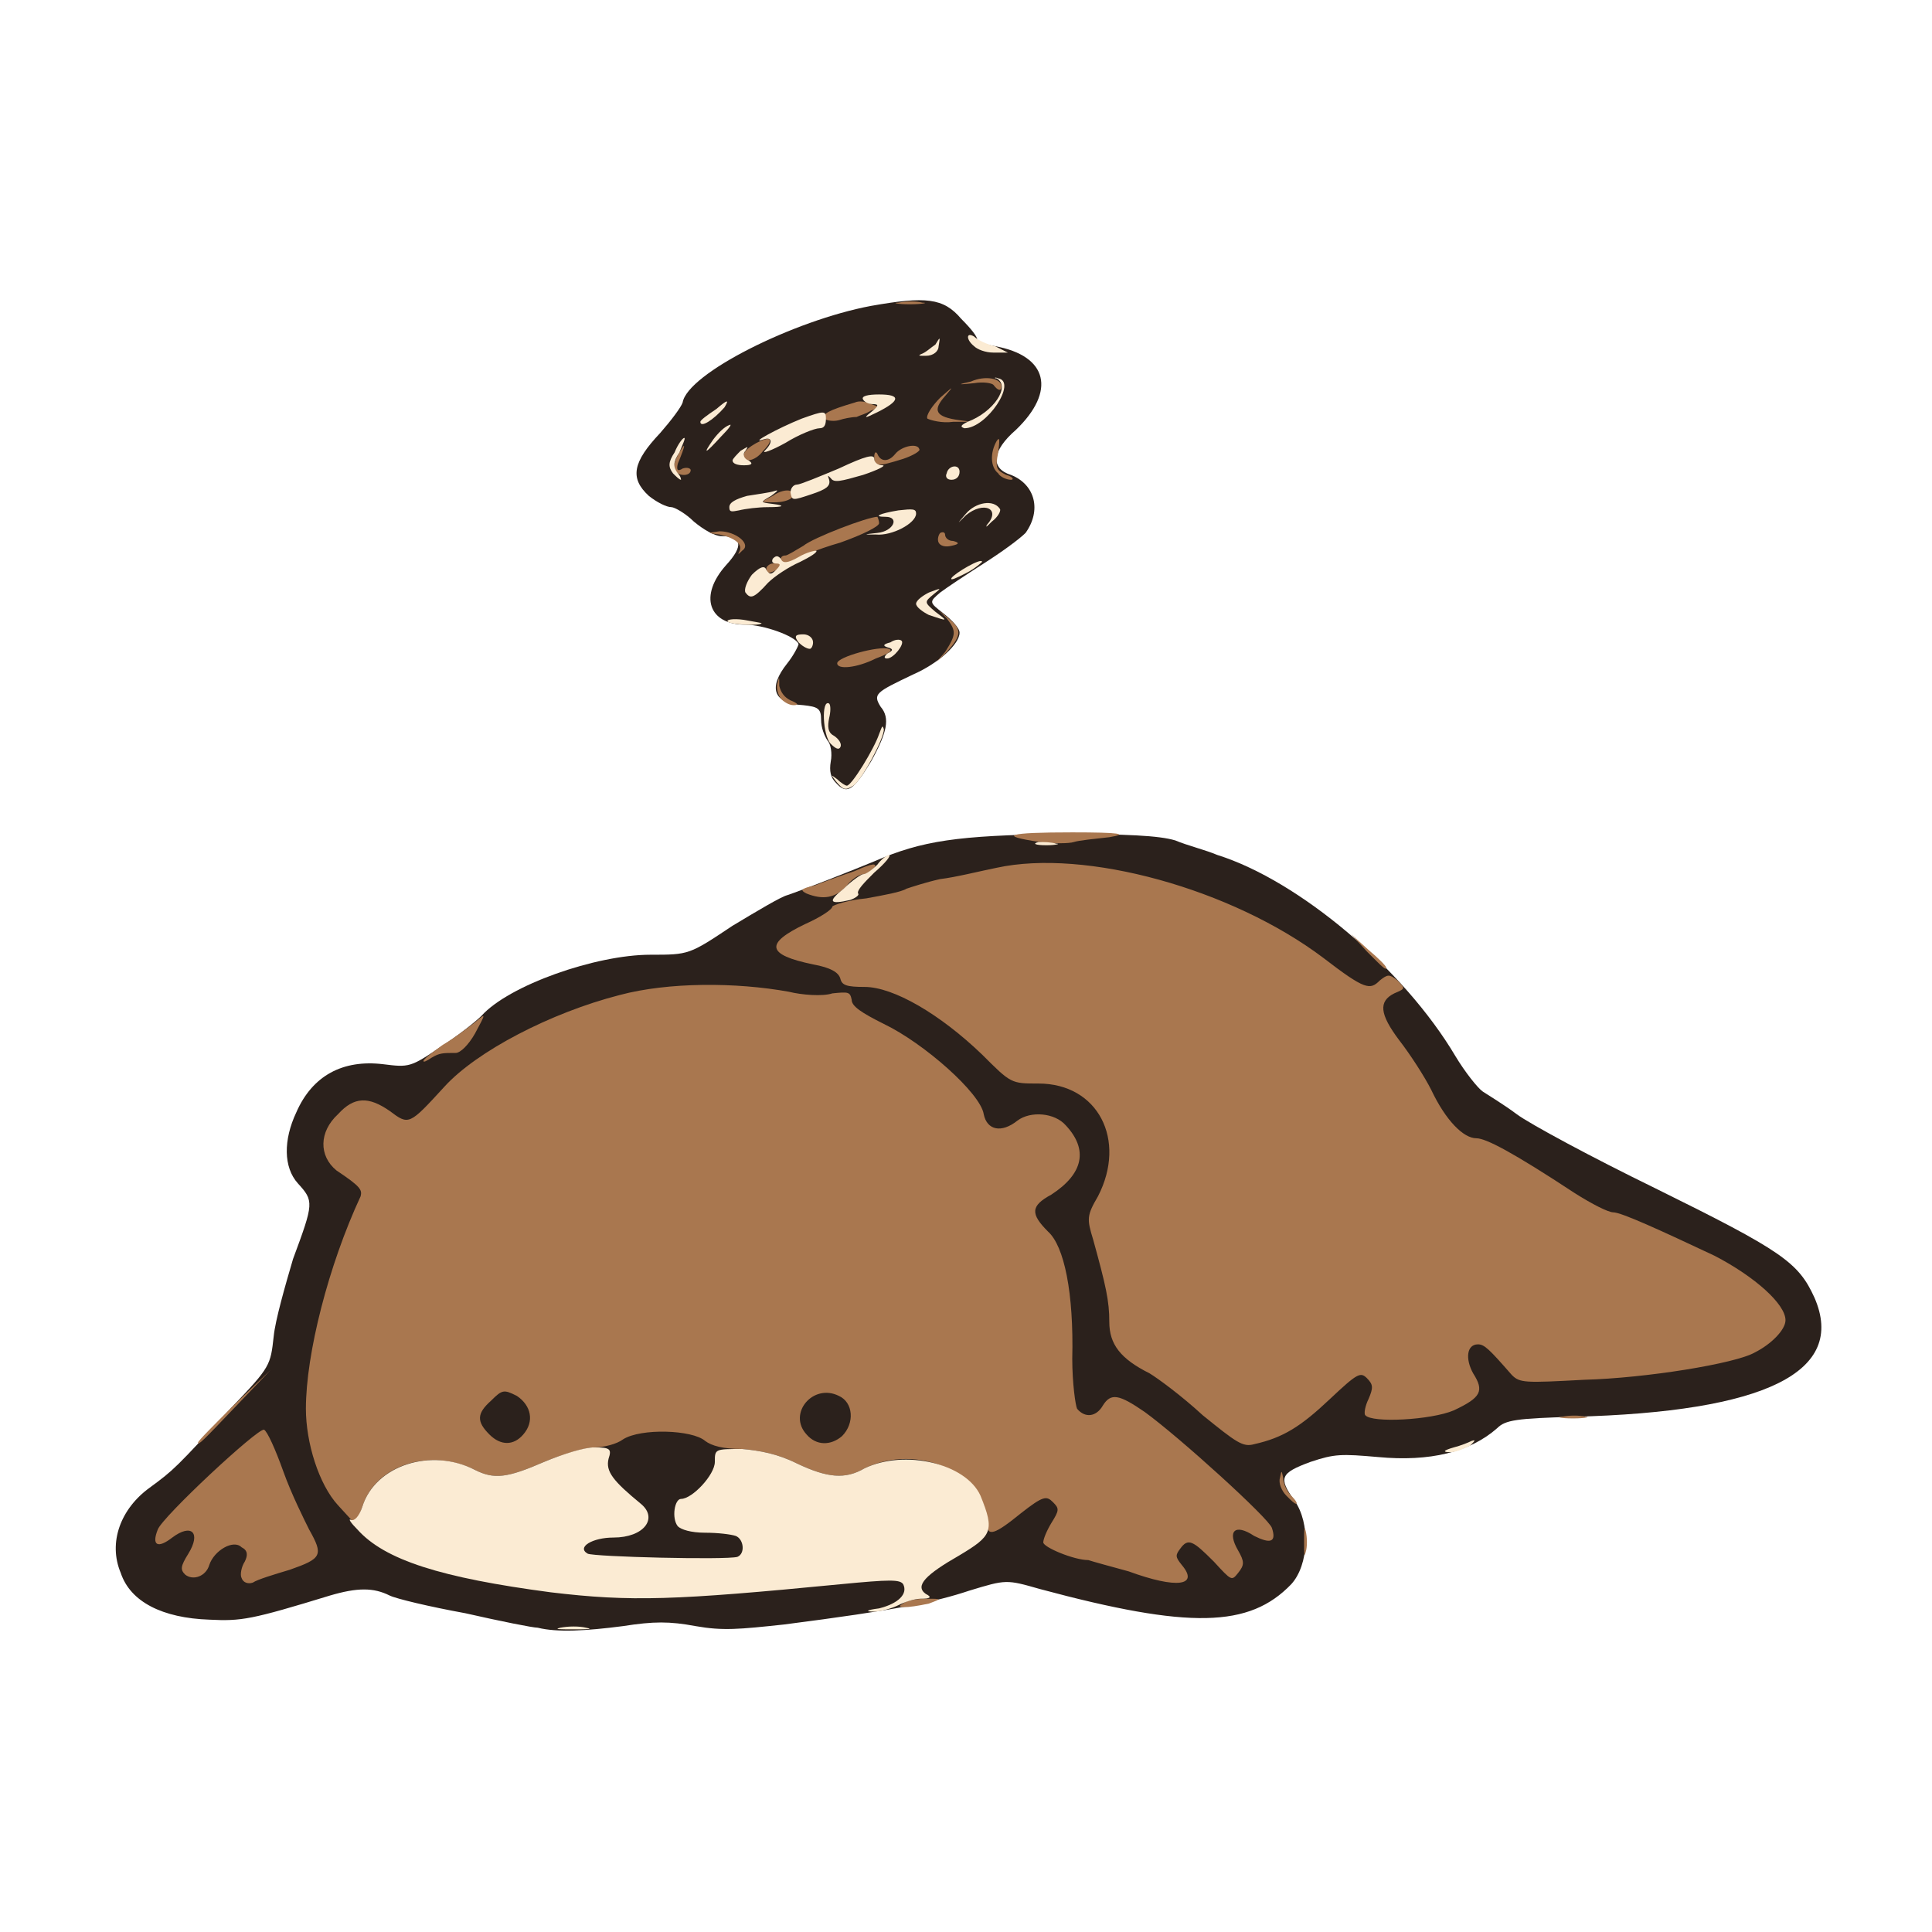
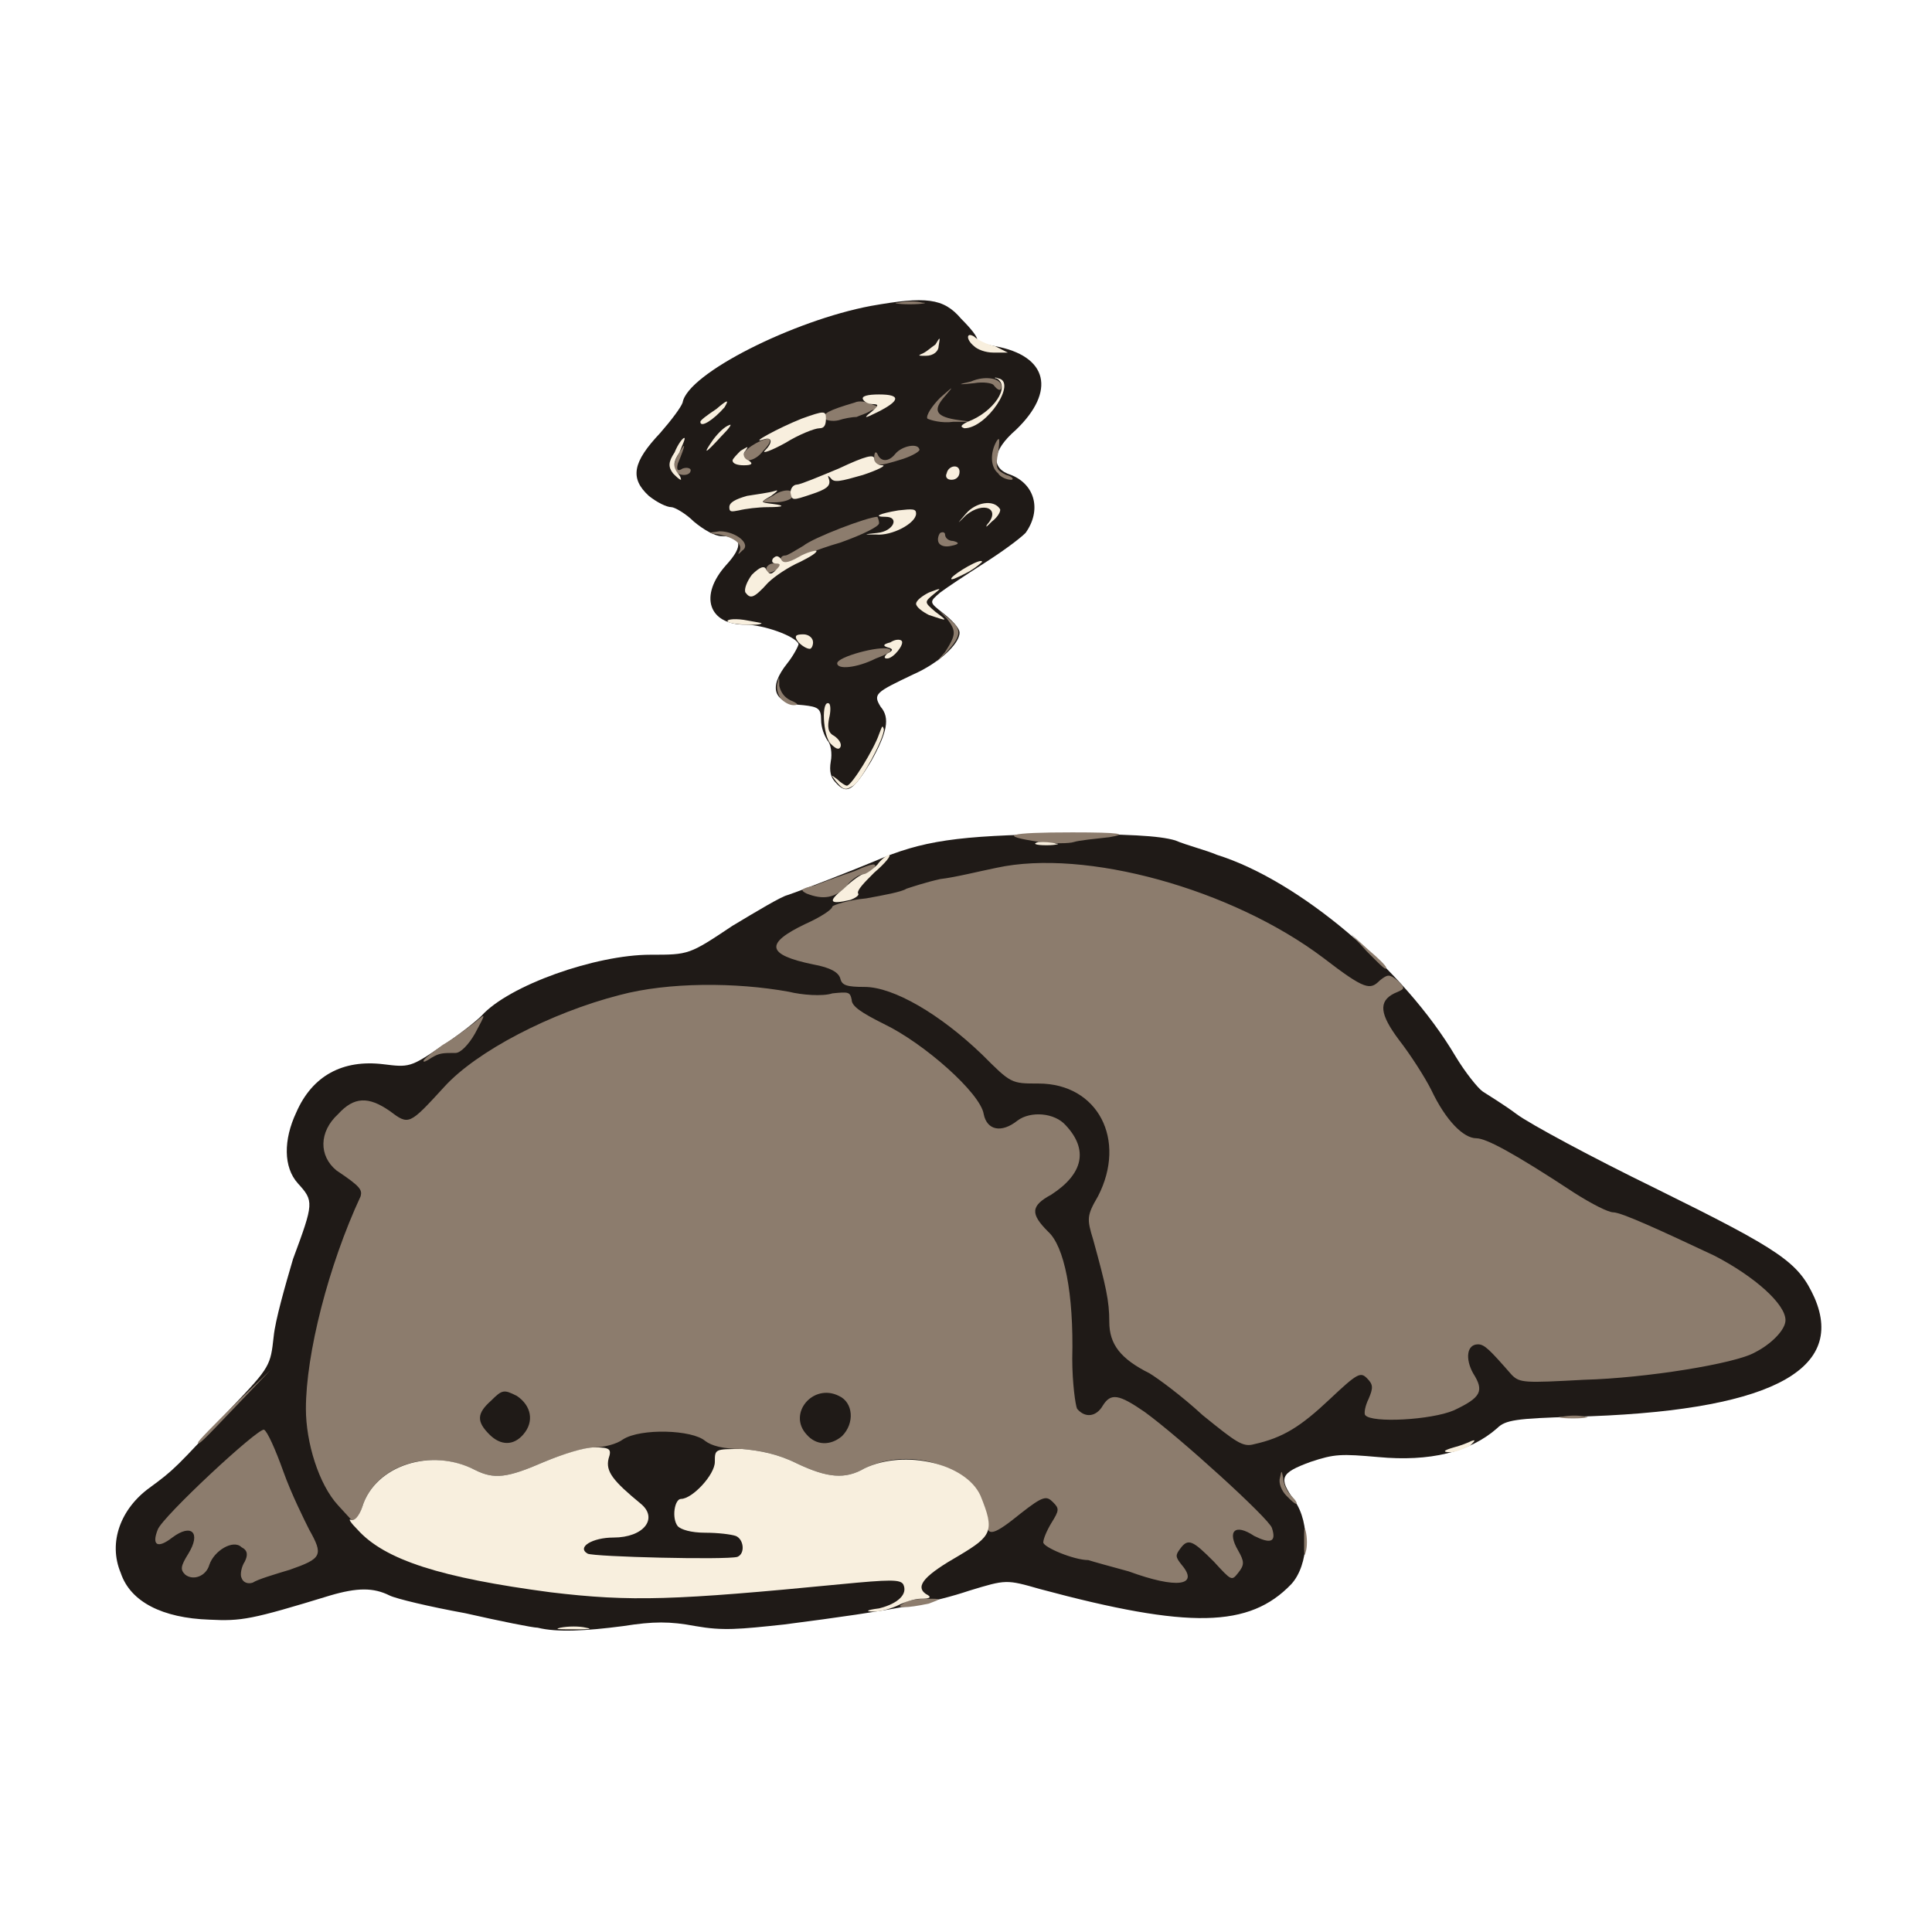
<svg xmlns="http://www.w3.org/2000/svg" viewBox="0 0 120 120" fill-rule="evenodd">
-   <path d="M33.4 101.1C33.1 101.1 31.1 100.7 28.9 100.2C26.7 99.8 24.6 99.3 24.2 99.1C23.2 98.6 22.2 98.6 20.5 99.1C15.6 100.6 15.0 100.7 13.0 100.6C10.1 100.5 8.1 99.5 7.5 97.7C6.7 95.8 7.5 93.7 9.3 92.4C10.8 91.3 10.9 91.2 14.4 87.4C16.8 84.9 16.8 84.8 17.0 83.0C17.1 82.0 17.7 79.9 18.2 78.2C19.5 74.7 19.5 74.6 18.5 73.5C17.6 72.5 17.6 70.8 18.4 69.1C19.4 66.8 21.3 65.8 23.8 66.1C25.4 66.3 25.5 66.3 27.4 65.0C28.5 64.3 29.6 63.4 29.9 63.1C31.6 61.2 37.0 59.3 40.4 59.3C42.8 59.3 42.8 59.3 45.5 57.5C47.0 56.6 48.5 55.7 48.9 55.6C49.8 55.3 53.1 54.0 54.3 53.5C57.3 52.2 59.5 51.9 65.7 51.8C70.0 51.8 72.0 51.9 73.0 52.2C73.7 52.5 74.9 52.8 75.6 53.1C80.7 54.7 87.2 60.2 90.4 65.6C91.0 66.6 91.8 67.6 92.1 67.8C92.4 68.0 93.4 68.6 94.2 69.2C95.0 69.8 98.9 71.9 102.8 73.8C110.7 77.7 111.7 78.4 112.7 80.6C114.7 85.2 109.7 87.7 97.7 88.0C94.2 88.1 93.5 88.2 93.0 88.7C91.3 90.2 88.8 90.8 85.6 90.5C83.3 90.3 82.9 90.3 81.4 90.8C79.5 91.5 79.4 91.8 80.4 93.2C81.4 94.6 81.3 97.2 80.2 98.4C77.6 101.1 73.9 101.2 64.6 98.7C62.5 98.1 62.5 98.1 60.2 98.8C58.1 99.5 55.7 100.0 48.7 100.9C45.9 101.2 44.9 101.3 43.2 101.0C41.6 100.7 40.6 100.7 38.7 101.0C36.4 101.3 34.6 101.4 33.4 101.1ZM51.9 48.6C51.6 48.3 51.5 47.9 51.6 47.3C51.7 46.8 51.6 46.2 51.4 46.0C51.2 45.7 51.0 45.2 51.0 44.7C51.0 44.0 50.8 43.9 49.9 43.8C48.0 43.7 47.7 42.7 48.9 41.2C49.3 40.7 49.6 40.1 49.6 40.0C49.4 39.5 47.4 38.8 46.3 38.8C44.0 38.8 43.4 37.0 45.1 35.1C46.2 33.9 46.1 33.3 44.8 33.3C44.4 33.3 43.7 32.9 43.1 32.4C42.6 31.9 41.9 31.5 41.7 31.5C41.4 31.5 40.8 31.2 40.3 30.8C39.1 29.7 39.3 28.7 41.0 26.9C41.7 26.1 42.3 25.3 42.4 25.0C42.7 23.2 49.3 19.9 54.1 19.0C57.5 18.4 58.6 18.5 59.7 19.8C60.3 20.4 60.7 20.9 60.7 21.1C60.7 21.2 61.2 21.4 61.8 21.5C65.1 22.1 65.6 24.3 63.1 26.7C61.6 28.0 61.5 29.1 62.8 29.5C64.3 30.1 64.7 31.7 63.7 33.1C63.3 33.5 62.2 34.3 61.1 35.0C60.0 35.7 58.8 36.5 58.4 36.8C57.7 37.4 57.7 37.4 58.6 38.1C59.1 38.5 59.6 39.0 59.6 39.3C59.6 40.0 58.3 41.2 56.7 41.9C54.4 43.0 54.2 43.1 54.7 43.9C55.3 44.6 55.1 45.5 54.1 47.3C53.0 49.1 52.6 49.4 51.9 48.6Z" fill="#2B211C" />
-   <path d="M56.1 99.6C56.3 99.4 57.0 99.3 57.5 99.3C58.5 99.3 58.5 99.3 57.7 99.6C56.3 99.9 55.5 99.9 56.1 99.6ZM15.0 98.0C14.9 97.8 15.0 97.3 15.2 97.0C15.4 96.6 15.4 96.3 15.0 96.1C14.5 95.6 13.3 96.3 13.0 97.2C12.8 97.9 12.0 98.2 11.5 97.8C11.2 97.5 11.2 97.3 11.7 96.5C12.5 95.2 11.9 94.6 10.7 95.5C9.8 96.2 9.4 96.0 9.8 95.0C10.1 94.2 16.0 88.7 16.4 88.8C16.6 88.9 17.1 90.0 17.6 91.4C18.1 92.8 18.9 94.4 19.2 95.0C20.1 96.6 20.0 96.8 18.0 97.5C17.0 97.8 16.0 98.1 15.7 98.3C15.4 98.4 15.1 98.3 15.0 98.0ZM70.1 97.6C69.0 97.3 67.9 97.0 67.6 96.9C66.7 96.9 64.8 96.1 64.8 95.8C64.8 95.6 65.0 95.1 65.3 94.6C65.8 93.8 65.8 93.7 65.4 93.3C65.0 92.9 64.8 92.9 63.4 94.0C61.8 95.3 61.3 95.5 61.3 94.6C61.3 91.5 57.0 89.6 53.7 91.2C52.5 91.9 51.4 91.8 49.5 90.9C48.3 90.3 47.2 90.1 46.1 90.0C44.9 90.0 44.2 89.8 43.8 89.5C43.0 88.8 39.8 88.7 38.7 89.4C38.3 89.7 37.5 89.9 36.9 89.9C36.4 89.9 35.0 90.3 33.8 90.8C31.5 91.8 30.7 91.9 29.5 91.3C26.7 89.9 23.3 91.0 22.5 93.6L22.1 94.7 L21.0 93.5C19.8 92.2 19.0 89.6 19.0 87.5C19.0 84.1 20.4 78.6 22.4 74.3C22.5 73.9 22.4 73.7 20.9 72.7C19.8 71.8 19.8 70.3 21.0 69.2C22.0 68.1 22.9 68.1 24.2 69.0C25.4 69.9 25.4 69.9 27.6 67.5C29.6 65.3 34.2 62.9 38.5 61.8C41.5 61.0 45.7 61.0 49.0 61.6C49.8 61.8 51.1 61.9 51.7 61.7C52.7 61.6 52.8 61.6 52.9 62.1C52.9 62.5 53.5 62.9 54.9 63.6C57.4 64.8 60.9 67.9 61.1 69.2C61.3 70.2 62.2 70.4 63.2 69.6C64.0 69.0 65.5 69.1 66.2 69.9C67.6 71.4 67.3 72.9 65.3 74.2C64.0 74.9 64.0 75.4 65.1 76.5C66.1 77.4 66.7 80.3 66.6 84.4C66.6 85.9 66.8 87.3 66.9 87.5C67.4 88.1 68.1 88.0 68.5 87.3C69.0 86.5 69.5 86.6 71.1 87.7C73.3 89.3 78.8 94.3 79.0 94.9C79.3 95.8 78.9 95.9 77.9 95.4C76.7 94.6 76.2 95.1 76.9 96.3C77.3 97.0 77.3 97.2 76.9 97.7C76.5 98.2 76.5 98.2 75.4 97.0C74.1 95.7 73.8 95.5 73.3 96.2C73.0 96.6 73.0 96.7 73.4 97.2C74.5 98.5 73.1 98.7 70.1 97.6ZM81.0 95.8C81.0 95.0 81.0 94.7 81.1 95.1C81.2 95.5 81.2 96.1 81.1 96.4C81.0 96.8 81.0 96.5 81.0 95.8ZM79.9 92.9C79.6 92.6 79.4 92.1 79.5 91.8C79.6 91.3 79.6 91.3 79.7 91.8C79.7 92.1 79.9 92.6 80.2 92.9C80.5 93.2 80.6 93.4 80.5 93.4C80.4 93.4 80.2 93.2 79.9 92.9ZM74.7 87.9C73.4 86.7 71.9 85.6 71.4 85.3C69.6 84.4 68.9 83.5 68.9 82.1C68.9 80.8 68.7 79.9 67.9 77.0C67.5 75.7 67.5 75.5 68.2 74.3C70.0 70.8 68.2 67.3 64.5 67.3C62.8 67.3 62.8 67.3 61.0 65.5C58.4 63.0 55.5 61.3 53.7 61.3C52.6 61.3 52.3 61.2 52.2 60.8C52.1 60.4 51.6 60.1 50.5 59.9C47.6 59.3 47.5 58.6 50.0 57.4C50.9 57.0 51.7 56.5 51.7 56.3C51.8 56.2 52.7 55.9 53.8 55.8C54.9 55.6 56.0 55.4 56.3 55.2C56.6 55.1 57.5 54.8 58.4 54.6C59.3 54.5 60.9 54.1 61.9 53.9C67.4 52.7 76.5 55.2 82.2 59.5C84.8 61.5 85.1 61.5 85.7 60.9C86.2 60.5 86.3 60.5 86.8 60.9C87.3 61.4 87.3 61.4 86.6 61.7C85.6 62.2 85.7 63.0 86.9 64.6C87.6 65.5 88.5 66.9 88.9 67.7C89.8 69.6 90.9 70.7 91.7 70.7C92.3 70.7 94.0 71.6 97.8 74.1C98.9 74.8 99.9 75.3 100.2 75.3C100.7 75.3 103.1 76.4 106.5 78.0C109.0 79.3 110.9 81.0 110.9 82.0C110.9 82.6 110.0 83.5 109.0 84.0C107.8 84.7 102.2 85.6 98.4 85.7C94.7 85.9 94.4 85.9 93.9 85.4C92.5 83.8 92.2 83.5 91.8 83.5C91.1 83.5 91.0 84.4 91.5 85.3C92.2 86.4 92.0 86.8 90.3 87.6C88.9 88.2 85.2 88.4 84.8 87.9C84.7 87.8 84.8 87.3 85.0 86.9C85.3 86.2 85.3 86.0 84.9 85.6C84.5 85.2 84.3 85.3 82.6 86.9C80.8 88.6 79.7 89.3 77.9 89.7C77.2 89.9 76.8 89.6 74.7 87.9ZM12.3 89.6C12.3 89.5 13.3 88.5 14.5 87.3L16.8 85.1 L14.6 87.4C12.6 89.5 12.3 89.8 12.3 89.6ZM32.5 89.1C33.2 88.3 33.0 87.3 32.1 86.7C31.3 86.3 31.2 86.3 30.5 87.0C29.6 87.8 29.6 88.3 30.4 89.1C31.1 89.8 31.9 89.8 32.5 89.1ZM52.3 89.2C53.1 88.4 53.0 87.1 52.1 86.7C50.5 85.9 48.9 87.8 50.1 89.1C50.7 89.8 51.6 89.8 52.3 89.2ZM97.0 88.0C97.5 87.9 98.1 87.9 98.5 88.0C98.8 88.0 98.5 88.1 97.7 88.1C96.9 88.1 96.6 88.0 97.0 88.0ZM26.3 65.9C26.3 65.8 26.8 65.4 27.5 64.9C28.2 64.5 29.1 63.8 29.5 63.5C30.2 62.9 30.2 62.9 29.5 64.2C29.1 64.9 28.6 65.4 28.3 65.4C27.5 65.4 27.3 65.4 26.8 65.7C26.5 65.9 26.3 66.0 26.3 65.9ZM84.9 59.1L83.9 58.0 L85.0 59.0C85.6 59.5 86.1 60.0 86.1 60.1C86.1 60.3 85.9 60.1 84.9 59.1ZM50.1 55.5C49.7 55.3 49.7 55.2 50.6 55.0C51.1 54.8 52.2 54.4 53.1 54.1C54.2 53.6 54.5 53.6 54.3 53.9C54.1 54.1 53.8 54.3 53.6 54.3C53.4 54.3 52.9 54.6 52.6 55.0C51.9 55.8 51.1 55.9 50.1 55.5ZM64.6 52.3C61.9 51.9 62.6 51.7 66.6 51.7C69.6 51.7 70.1 51.8 68.9 52.0C68.0 52.1 67.0 52.2 66.7 52.3C66.4 52.4 65.4 52.4 64.6 52.3ZM48.5 43.4C48.3 43.1 48.2 42.7 48.3 42.4C48.4 42.0 48.4 42.0 48.4 42.6C48.5 43.0 48.7 43.3 49.1 43.5C49.6 43.7 49.6 43.8 49.3 43.8C49.0 43.8 48.7 43.6 48.5 43.4ZM52.0 41.2C52.0 40.8 54.6 40.1 55.2 40.3C55.5 40.4 55.2 40.6 54.4 40.9C53.2 41.5 52.0 41.6 52.0 41.2ZM58.7 40.5C59.4 39.4 59.4 39.2 58.8 38.4C58.2 37.8 58.2 37.8 58.9 38.4C59.8 39.1 59.7 39.5 58.8 40.5C58.0 41.3 58.0 41.3 58.7 40.5ZM47.6 35.3C47.6 35.2 47.8 35.0 48.0 35.0C48.3 35.0 48.5 34.9 48.5 34.7C48.5 34.6 48.6 34.5 48.8 34.5C48.9 34.5 49.4 34.2 49.9 33.9C50.5 33.4 53.9 32.1 54.5 32.1C54.5 32.1 54.6 32.3 54.6 32.5C54.6 32.7 53.6 33.2 52.2 33.7C50.8 34.1 49.3 34.7 48.8 35.1C47.7 35.7 47.6 35.7 47.6 35.3ZM45.9 34.3C46.2 33.8 45.6 33.4 44.7 33.2C43.9 33.1 43.9 33.1 44.7 33.0C45.7 33.0 46.7 33.8 46.1 34.2C45.9 34.4 45.8 34.5 45.9 34.3ZM58.3 33.7C58.2 33.5 58.3 33.2 58.4 33.1C58.6 33.0 58.7 33.1 58.7 33.2C58.7 33.4 58.9 33.6 59.2 33.6C59.6 33.7 59.6 33.8 59.1 33.9C58.7 34.0 58.4 33.9 58.3 33.7ZM48.0 30.8C48.4 30.5 48.9 30.4 49.1 30.5C49.6 30.8 49.0 31.2 48.1 31.2C47.2 31.2 47.2 31.2 48.0 30.8ZM62.0 29.4C61.5 29.0 61.5 28.1 61.9 27.4C62.1 27.1 62.1 27.3 62.0 28.1C61.8 29.1 61.9 29.2 62.5 29.5C62.9 29.6 63.0 29.8 62.8 29.8C62.5 29.8 62.1 29.6 62.0 29.4ZM41.9 29.2C41.8 29.0 41.9 28.6 42.2 28.1C42.6 27.4 42.6 27.6 42.1 28.8C42.0 29.2 42.1 29.3 42.4 29.1C42.7 29.0 42.9 29.1 42.9 29.2C42.9 29.6 42.1 29.6 41.9 29.2ZM54.3 28.4C54.3 28.1 54.4 28.0 54.5 28.2C54.7 28.7 55.2 28.7 55.6 28.2C56.0 27.7 57.0 27.5 57.1 27.9C57.2 28.0 56.7 28.3 56.1 28.5C54.5 29.0 54.3 29.0 54.3 28.4ZM46.2 28.2C46.3 27.8 47.6 27.1 47.8 27.3C47.9 27.4 47.7 27.7 47.4 28.0C46.9 28.7 46.0 28.8 46.2 28.2ZM51.2 26.0C51.1 25.7 51.4 25.5 53.1 25.0C53.3 24.9 53.7 24.9 54.1 25.1C54.7 25.3 54.7 25.3 54.1 25.5C53.8 25.7 53.4 25.8 53.2 25.9C52.9 25.9 52.4 26.0 52.1 26.1C51.7 26.2 51.3 26.1 51.2 26.0ZM57.6 26.0C57.5 25.8 57.9 25.2 58.4 24.7C59.2 24.0 59.3 23.9 58.7 24.6C57.9 25.5 58.1 25.9 59.6 26.1C60.4 26.2 60.4 26.2 59.2 26.2C58.5 26.3 57.8 26.1 57.6 26.0ZM61.7 23.9C61.6 23.8 61.1 23.7 60.5 23.8C59.5 23.9 59.4 23.9 60.3 23.7C61.2 23.3 62.2 23.5 62.2 24.0C62.2 24.3 62.0 24.3 61.7 23.9ZM55.8 18.8C56.3 18.7 56.9 18.7 57.3 18.8C57.7 18.8 57.3 18.9 56.5 18.9C55.7 18.9 55.4 18.8 55.8 18.8Z" fill="#A9774F" />
-   <path d="M34.8 101.1C35.3 101.0 36.0 101.0 36.4 101.1C36.9 101.2 36.5 101.2 35.6 101.2C34.7 101.2 34.4 101.2 34.8 101.1ZM54.6 99.9C55.8 99.6 56.4 99.0 56.1 98.4C55.9 98.1 55.3 98.1 52.2 98.4C41.9 99.4 39.2 99.5 34.2 98.9C27.4 98.0 23.9 96.9 22.2 95.0C21.8 94.6 21.6 94.3 21.8 94.4C22.0 94.5 22.3 94.2 22.5 93.6C23.3 91.0 26.8 89.9 29.5 91.3C30.7 91.9 31.5 91.8 33.8 90.8C35.0 90.3 36.3 89.9 36.9 89.9C37.9 89.9 38.0 90.0 37.8 90.6C37.6 91.4 38.1 92.0 39.8 93.4C40.9 94.3 40.0 95.5 38.1 95.5C36.8 95.5 35.8 96.1 36.5 96.5C36.9 96.7 45.1 96.9 45.8 96.7C46.3 96.5 46.2 95.6 45.7 95.4C45.4 95.3 44.6 95.2 43.8 95.2C42.9 95.2 42.3 95.0 42.1 94.8C41.7 94.3 41.9 93.1 42.3 93.1C43.0 93.1 44.4 91.6 44.4 90.8C44.4 90.0 44.4 90.0 46.1 90.0C47.2 90.1 48.3 90.3 49.5 90.9C51.4 91.8 52.5 91.9 53.7 91.2C56.2 90.0 60.0 90.9 60.9 92.9C61.8 95.1 61.6 95.4 59.6 96.6C57.5 97.8 56.8 98.5 57.5 99.0C57.9 99.2 57.8 99.3 57.2 99.3C56.8 99.3 56.2 99.5 55.8 99.7C55.4 99.9 54.7 100.1 54.3 100.1C53.7 100.1 53.8 100.0 54.6 99.9ZM90.3 89.9C90.7 89.8 91.2 89.6 91.4 89.5C91.7 89.4 91.6 89.5 91.3 89.8C90.9 90.0 90.4 90.2 90.1 90.2C89.6 90.2 89.6 90.1 90.3 89.9ZM52.4 55.2C52.9 54.7 53.5 54.3 53.6 54.3C53.8 54.3 54.2 54.0 54.5 53.7C54.7 53.4 55.1 53.1 55.2 53.1C55.4 53.1 55.0 53.6 54.3 54.2C53.7 54.8 53.2 55.3 53.3 55.5C53.4 55.6 53.1 55.8 52.8 55.9C51.5 56.2 51.4 56.0 52.4 55.2ZM64.5 52.3C64.8 52.3 65.3 52.3 65.6 52.4C65.9 52.4 65.6 52.5 65.0 52.5C64.3 52.5 64.1 52.4 64.5 52.3ZM51.9 48.5C51.6 48.1 51.6 48.1 52.0 48.4C52.2 48.6 52.5 48.8 52.6 48.8C52.9 48.8 54.3 46.5 54.6 45.6C54.8 45.1 54.8 45.0 54.9 45.3C54.9 45.9 53.5 48.5 53.0 48.8C52.5 49.1 52.4 49.1 51.9 48.5ZM51.6 46.2C51.1 45.7 51.0 43.4 51.5 43.7C51.6 43.8 51.6 44.2 51.5 44.6C51.4 45.1 51.4 45.5 51.8 45.7C52.1 45.9 52.3 46.2 52.2 46.4C52.1 46.6 51.9 46.5 51.6 46.2ZM55.1 40.6C55.5 40.4 55.5 40.3 55.1 40.2C54.8 40.1 54.9 40.0 55.3 39.9C55.6 39.7 55.9 39.7 56.0 39.8C56.2 40.0 55.5 40.9 55.1 40.9C54.9 40.9 54.9 40.8 55.1 40.6ZM49.6 39.9C49.3 39.5 49.4 39.4 49.9 39.4C50.2 39.4 50.5 39.6 50.5 39.9C50.5 40.1 50.4 40.3 50.3 40.3C50.1 40.3 49.8 40.1 49.6 39.9ZM45.2 38.6C45.1 38.5 45.5 38.4 46.2 38.5C46.8 38.6 47.3 38.7 47.3 38.7C47.3 38.9 45.3 38.8 45.2 38.6ZM57.7 38.2C57.3 38.0 56.9 37.7 56.9 37.5C56.9 37.3 57.3 37.0 57.7 36.8C58.5 36.5 58.5 36.5 58.0 36.9C57.4 37.4 57.4 37.4 58.1 38.0C58.9 38.6 58.9 38.6 57.7 38.2ZM46.3 36.8C46.2 36.6 46.4 36.1 46.7 35.7C47.2 35.2 47.5 35.1 47.6 35.4C47.8 35.7 47.9 35.7 48.2 35.4C48.5 35.1 48.5 35.0 48.2 35.0C48.0 35.0 47.9 34.9 48.0 34.7C48.2 34.5 48.3 34.5 48.5 34.7C48.6 35.0 48.9 35.0 49.6 34.6C50.1 34.3 50.6 34.2 50.7 34.2C50.8 34.3 50.3 34.6 49.7 34.9C49.0 35.2 48.1 35.8 47.7 36.2C46.8 37.2 46.6 37.2 46.3 36.8ZM59.1 35.9C59.3 35.6 61.0 34.6 61.0 34.9C61.0 34.9 60.6 35.3 60.0 35.6C59.4 35.9 59.0 36.1 59.1 35.9ZM54.5 33.1C55.5 33.0 55.9 32.1 55.0 32.1C54.2 32.1 54.6 31.9 55.8 31.7C56.7 31.6 56.9 31.6 56.9 31.9C56.9 32.5 55.4 33.3 54.4 33.2C53.6 33.2 53.6 33.2 54.5 33.1ZM61.3 32.6C62.2 31.6 61.1 31.1 60.0 32.0C59.4 32.6 59.4 32.6 60.0 31.9C60.6 31.2 61.7 31.0 62.1 31.6C62.2 31.7 62.0 32.1 61.6 32.4C61.3 32.7 61.2 32.8 61.3 32.6ZM45.3 31.5C45.3 31.2 45.7 31.0 46.4 30.8C47.0 30.7 47.8 30.6 48.1 30.5C48.4 30.4 48.3 30.5 47.9 30.8C47.2 31.2 47.2 31.2 48.0 31.3C48.8 31.4 48.7 31.5 47.7 31.5C47.1 31.5 46.3 31.6 45.9 31.7C45.4 31.8 45.3 31.8 45.3 31.5ZM49.1 30.6C49.1 30.3 49.3 30.1 49.5 30.1C49.7 30.1 50.9 29.6 52.1 29.1C53.8 28.3 54.3 28.2 54.3 28.5C54.3 28.7 54.5 28.9 54.8 28.9C55.1 28.9 54.5 29.2 53.6 29.5C52.2 29.9 51.8 30.0 51.6 29.7C51.4 29.5 51.4 29.5 51.5 29.8C51.6 30.2 51.3 30.4 50.4 30.7C49.2 31.1 49.2 31.1 49.1 30.6ZM41.8 29.4C41.5 29.0 41.5 28.7 41.9 28.1C42.1 27.6 42.4 27.2 42.5 27.2C42.6 27.2 42.4 27.6 42.2 28.1C41.8 28.7 41.8 29.0 42.1 29.4C42.3 29.6 42.3 29.8 42.3 29.8C42.2 29.8 42.0 29.6 41.8 29.4ZM58.8 29.4C58.9 28.9 59.6 28.8 59.6 29.3C59.6 29.6 59.4 29.8 59.1 29.8C58.8 29.8 58.7 29.6 58.8 29.4ZM45.5 28.6C45.5 28.5 45.8 28.2 46.0 28.0C46.5 27.7 46.5 27.7 46.3 28.0C46.1 28.2 46.2 28.5 46.5 28.6C46.8 28.8 46.7 28.9 46.2 28.9C45.8 28.9 45.5 28.8 45.5 28.6ZM47.5 28.0C48.0 27.5 48.0 27.1 47.4 27.3C46.5 27.6 48.3 26.6 49.8 26.0C51.2 25.5 51.3 25.5 51.3 26.0C51.3 26.4 51.2 26.6 50.9 26.6C50.6 26.6 49.6 27.0 48.8 27.5C47.9 28.0 47.3 28.2 47.5 28.0ZM44.3 27.3C44.6 26.9 45.0 26.5 45.3 26.4C45.5 26.3 45.3 26.6 44.8 27.1C43.8 28.2 43.6 28.3 44.3 27.3ZM60.1 26.2C61.7 25.6 62.8 24.0 61.9 23.5C61.7 23.5 61.8 23.4 62.0 23.5C63.2 23.7 61.3 26.6 59.9 26.6C59.6 26.5 59.7 26.4 60.1 26.2ZM43.5 26.2C43.5 26.1 43.9 25.8 44.5 25.4C45.2 24.8 45.3 24.8 45.0 25.3C44.3 26.1 43.5 26.6 43.5 26.2ZM54.1 25.6C54.6 25.2 54.6 25.1 54.2 25.1C54.0 25.1 53.7 25.0 53.6 24.8C53.5 24.6 53.9 24.5 54.6 24.5C56.0 24.5 55.9 24.9 54.5 25.6C53.7 26.0 53.6 26.0 54.1 25.6ZM57.2 22.0C57.5 21.9 57.8 21.6 58.1 21.4C58.4 20.9 58.4 20.9 58.3 21.5C58.3 21.8 58.0 22.1 57.5 22.1C57.1 22.1 57.0 22.1 57.2 22.0ZM60.5 21.5C60.0 21.1 60.0 20.6 60.5 20.9C60.7 21.1 61.3 21.4 61.8 21.5L62.6 21.9 L61.7 21.9C61.2 21.9 60.7 21.7 60.5 21.5Z" fill="#FBEBD3" />
+   <path d="M33.4 101.1C33.1 101.1 31.1 100.7 28.9 100.2C26.7 99.8 24.6 99.3 24.2 99.1C23.2 98.6 22.2 98.6 20.5 99.1C15.6 100.6 15.0 100.7 13.0 100.6C10.1 100.5 8.1 99.5 7.5 97.7C6.7 95.8 7.5 93.7 9.3 92.4C10.8 91.3 10.9 91.2 14.4 87.4C16.8 84.9 16.8 84.8 17.0 83.0C17.1 82.0 17.7 79.9 18.2 78.2C19.5 74.7 19.5 74.6 18.5 73.5C17.6 72.5 17.6 70.8 18.4 69.1C19.4 66.8 21.3 65.8 23.8 66.1C25.4 66.3 25.5 66.3 27.4 65.0C28.5 64.3 29.6 63.4 29.9 63.1C31.6 61.2 37.0 59.3 40.4 59.3C42.8 59.3 42.8 59.3 45.5 57.5C47.0 56.6 48.5 55.7 48.9 55.6C49.8 55.3 53.1 54.0 54.3 53.5C57.3 52.2 59.5 51.9 65.7 51.8C70.0 51.8 72.0 51.9 73.0 52.2C73.7 52.5 74.9 52.8 75.6 53.1C80.7 54.7 87.2 60.2 90.4 65.6C91.0 66.6 91.8 67.6 92.1 67.8C92.4 68.0 93.4 68.6 94.2 69.2C95.0 69.8 98.9 71.9 102.8 73.8C110.7 77.7 111.7 78.4 112.7 80.6C114.7 85.2 109.7 87.7 97.7 88.0C94.2 88.1 93.5 88.2 93.0 88.7C91.3 90.2 88.8 90.8 85.6 90.5C83.3 90.3 82.9 90.3 81.4 90.8C79.5 91.5 79.4 91.8 80.4 93.2C81.4 94.6 81.3 97.2 80.2 98.4C77.6 101.1 73.9 101.2 64.6 98.7C62.5 98.1 62.5 98.1 60.2 98.8C58.1 99.5 55.7 100.0 48.7 100.9C45.9 101.2 44.9 101.3 43.2 101.0C41.6 100.7 40.6 100.7 38.7 101.0C36.4 101.3 34.6 101.4 33.4 101.1ZM51.9 48.6C51.6 48.3 51.5 47.9 51.6 47.3C51.7 46.8 51.6 46.2 51.4 46.0C51.2 45.7 51.0 45.2 51.0 44.7C51.0 44.0 50.8 43.9 49.9 43.8C48.0 43.7 47.7 42.7 48.9 41.2C49.3 40.7 49.6 40.1 49.6 40.0C49.4 39.5 47.4 38.8 46.3 38.8C44.0 38.8 43.4 37.0 45.1 35.1C46.2 33.9 46.1 33.3 44.8 33.3C44.4 33.3 43.7 32.9 43.1 32.4C42.6 31.9 41.9 31.5 41.7 31.5C41.4 31.5 40.8 31.2 40.3 30.8C39.1 29.7 39.3 28.7 41.0 26.9C41.7 26.1 42.3 25.3 42.4 25.0C42.7 23.2 49.3 19.9 54.1 19.0C57.5 18.4 58.6 18.5 59.7 19.8C60.3 20.4 60.7 20.9 60.7 21.1C60.7 21.2 61.2 21.4 61.8 21.5C65.1 22.1 65.6 24.3 63.1 26.7C61.6 28.0 61.5 29.1 62.8 29.5C64.3 30.1 64.7 31.7 63.7 33.1C63.3 33.5 62.2 34.3 61.1 35.0C60.0 35.7 58.8 36.5 58.4 36.8C57.7 37.4 57.7 37.4 58.6 38.1C59.1 38.5 59.6 39.0 59.6 39.3C59.6 40.0 58.3 41.2 56.7 41.9C54.4 43.0 54.2 43.1 54.7 43.9C55.3 44.6 55.1 45.5 54.1 47.3C53.0 49.1 52.6 49.4 51.9 48.6Z" fill="#1F1A17" />
+   <path d="M56.1 99.6C56.3 99.4 57.0 99.3 57.5 99.3C58.5 99.3 58.5 99.3 57.7 99.6C56.3 99.9 55.5 99.9 56.1 99.6ZM15.0 98.0C14.9 97.8 15.0 97.3 15.2 97.0C15.4 96.6 15.4 96.3 15.0 96.1C14.5 95.6 13.3 96.3 13.0 97.2C12.8 97.9 12.0 98.2 11.5 97.8C11.2 97.5 11.2 97.3 11.7 96.5C12.5 95.2 11.9 94.6 10.7 95.5C9.8 96.2 9.4 96.0 9.8 95.0C10.1 94.2 16.0 88.7 16.4 88.8C16.6 88.9 17.1 90.0 17.6 91.4C18.1 92.8 18.9 94.4 19.2 95.0C20.1 96.6 20.0 96.8 18.0 97.5C17.0 97.8 16.0 98.1 15.7 98.3C15.4 98.4 15.1 98.3 15.0 98.0ZM70.1 97.6C69.0 97.3 67.9 97.0 67.6 96.9C66.7 96.9 64.8 96.1 64.8 95.8C64.8 95.6 65.0 95.1 65.3 94.6C65.8 93.8 65.8 93.7 65.4 93.3C65.0 92.9 64.8 92.9 63.4 94.0C61.8 95.3 61.3 95.5 61.3 94.6C61.3 91.5 57.0 89.6 53.7 91.2C52.5 91.9 51.4 91.8 49.5 90.9C48.3 90.3 47.2 90.1 46.1 90.0C44.9 90.0 44.2 89.8 43.8 89.5C43.0 88.8 39.8 88.7 38.7 89.4C38.3 89.7 37.5 89.9 36.9 89.9C36.4 89.9 35.0 90.3 33.8 90.8C31.5 91.8 30.7 91.9 29.5 91.3C26.7 89.9 23.3 91.0 22.5 93.6L22.1 94.7 L21.0 93.5C19.8 92.2 19.0 89.6 19.0 87.5C19.0 84.1 20.4 78.6 22.4 74.3C22.5 73.9 22.4 73.7 20.9 72.7C19.8 71.8 19.8 70.3 21.0 69.2C22.0 68.1 22.9 68.1 24.2 69.0C25.4 69.9 25.4 69.9 27.6 67.5C29.6 65.3 34.2 62.9 38.5 61.8C41.5 61.0 45.7 61.0 49.0 61.6C49.8 61.8 51.1 61.9 51.7 61.7C52.7 61.6 52.8 61.6 52.9 62.1C52.9 62.5 53.5 62.9 54.9 63.6C57.4 64.8 60.9 67.9 61.1 69.2C61.3 70.2 62.2 70.4 63.2 69.6C64.0 69.0 65.5 69.1 66.2 69.9C67.6 71.4 67.3 72.9 65.3 74.2C64.0 74.9 64.0 75.4 65.1 76.5C66.1 77.4 66.7 80.3 66.6 84.4C66.6 85.9 66.8 87.3 66.9 87.5C67.4 88.1 68.1 88.0 68.5 87.3C69.0 86.5 69.5 86.6 71.1 87.7C73.3 89.3 78.8 94.3 79.0 94.9C79.3 95.8 78.9 95.9 77.9 95.4C76.7 94.6 76.2 95.1 76.9 96.3C77.3 97.0 77.3 97.2 76.9 97.7C76.5 98.2 76.5 98.2 75.4 97.0C74.1 95.7 73.8 95.5 73.3 96.2C73.0 96.6 73.0 96.7 73.4 97.2C74.5 98.5 73.1 98.7 70.1 97.6ZM81.0 95.8C81.0 95.0 81.0 94.7 81.1 95.1C81.2 95.5 81.2 96.1 81.1 96.4C81.0 96.8 81.0 96.5 81.0 95.8ZM79.9 92.9C79.6 92.6 79.4 92.1 79.5 91.8C79.6 91.3 79.6 91.3 79.7 91.8C79.7 92.1 79.9 92.6 80.2 92.9C80.5 93.2 80.6 93.4 80.5 93.4C80.4 93.4 80.2 93.2 79.9 92.9ZM74.7 87.9C73.4 86.7 71.9 85.6 71.4 85.3C69.6 84.4 68.9 83.5 68.9 82.1C68.9 80.8 68.7 79.9 67.9 77.0C67.5 75.7 67.5 75.5 68.2 74.3C70.0 70.8 68.2 67.3 64.5 67.3C62.8 67.3 62.8 67.3 61.0 65.5C58.4 63.0 55.5 61.3 53.7 61.3C52.6 61.3 52.3 61.2 52.2 60.8C52.1 60.4 51.6 60.1 50.5 59.9C47.6 59.3 47.5 58.6 50.0 57.4C50.9 57.0 51.7 56.5 51.7 56.3C51.8 56.2 52.7 55.9 53.8 55.8C54.9 55.6 56.0 55.4 56.3 55.2C56.6 55.1 57.5 54.8 58.4 54.6C59.3 54.5 60.9 54.1 61.9 53.9C67.4 52.7 76.5 55.2 82.2 59.5C84.8 61.5 85.1 61.5 85.7 60.9C86.2 60.5 86.3 60.5 86.8 60.9C87.3 61.4 87.3 61.4 86.6 61.7C85.6 62.2 85.7 63.0 86.9 64.6C87.6 65.5 88.5 66.9 88.9 67.7C89.8 69.6 90.9 70.7 91.7 70.7C92.3 70.7 94.0 71.6 97.8 74.1C98.9 74.8 99.9 75.3 100.2 75.3C100.7 75.3 103.1 76.4 106.5 78.0C109.0 79.3 110.9 81.0 110.9 82.0C110.9 82.6 110.0 83.5 109.0 84.0C107.8 84.7 102.2 85.6 98.4 85.7C94.7 85.9 94.4 85.9 93.9 85.4C92.5 83.8 92.2 83.5 91.8 83.5C91.1 83.5 91.0 84.4 91.5 85.3C92.2 86.4 92.0 86.8 90.3 87.6C88.9 88.2 85.2 88.4 84.8 87.9C84.7 87.8 84.8 87.3 85.0 86.9C85.3 86.2 85.3 86.0 84.9 85.6C84.5 85.2 84.3 85.3 82.6 86.9C80.8 88.6 79.7 89.3 77.9 89.7C77.2 89.9 76.8 89.6 74.7 87.9ZM12.3 89.6C12.3 89.5 13.3 88.5 14.5 87.3L16.8 85.1 L14.6 87.4C12.6 89.5 12.3 89.8 12.3 89.6ZM32.5 89.1C33.2 88.3 33.0 87.3 32.1 86.7C31.3 86.3 31.2 86.3 30.5 87.0C29.6 87.8 29.6 88.3 30.4 89.1C31.1 89.8 31.9 89.8 32.5 89.1ZM52.3 89.2C53.1 88.4 53.0 87.1 52.1 86.7C50.5 85.9 48.9 87.8 50.1 89.1C50.7 89.8 51.6 89.8 52.3 89.2ZM97.0 88.0C97.5 87.9 98.1 87.9 98.5 88.0C98.8 88.0 98.5 88.1 97.7 88.1C96.9 88.1 96.6 88.0 97.0 88.0ZM26.3 65.9C26.3 65.8 26.8 65.4 27.5 64.9C28.2 64.5 29.1 63.8 29.5 63.5C30.2 62.9 30.2 62.9 29.5 64.2C29.1 64.9 28.6 65.4 28.3 65.4C27.5 65.4 27.3 65.4 26.8 65.7C26.5 65.9 26.3 66.0 26.3 65.9ZM84.9 59.1L83.9 58.0 L85.0 59.0C85.6 59.5 86.1 60.0 86.1 60.1C86.1 60.3 85.9 60.1 84.9 59.1ZM50.1 55.5C49.7 55.3 49.7 55.2 50.6 55.0C51.1 54.8 52.2 54.4 53.1 54.1C54.2 53.6 54.5 53.6 54.3 53.9C54.1 54.1 53.8 54.3 53.6 54.3C53.4 54.3 52.9 54.6 52.6 55.0C51.9 55.8 51.1 55.9 50.1 55.5ZM64.6 52.3C61.9 51.9 62.6 51.7 66.6 51.7C69.6 51.7 70.1 51.8 68.9 52.0C68.0 52.1 67.0 52.2 66.7 52.3C66.4 52.4 65.4 52.4 64.6 52.3ZM48.5 43.4C48.3 43.1 48.2 42.7 48.3 42.4C48.4 42.0 48.4 42.0 48.4 42.6C48.5 43.0 48.7 43.3 49.1 43.5C49.6 43.7 49.6 43.8 49.3 43.8C49.0 43.8 48.7 43.6 48.5 43.4ZM52.0 41.2C52.0 40.8 54.6 40.1 55.2 40.3C55.5 40.4 55.2 40.6 54.4 40.9C53.2 41.5 52.0 41.6 52.0 41.2ZM58.7 40.5C59.4 39.4 59.4 39.2 58.8 38.4C58.2 37.8 58.2 37.8 58.9 38.4C59.8 39.1 59.7 39.5 58.8 40.5C58.0 41.3 58.0 41.3 58.7 40.5ZM47.6 35.3C47.6 35.2 47.8 35.0 48.0 35.0C48.3 35.0 48.5 34.9 48.5 34.7C48.5 34.6 48.6 34.5 48.8 34.5C48.9 34.5 49.4 34.2 49.9 33.9C50.5 33.4 53.9 32.1 54.5 32.1C54.5 32.1 54.6 32.3 54.6 32.5C54.6 32.7 53.6 33.2 52.2 33.7C50.8 34.1 49.3 34.7 48.8 35.1C47.7 35.7 47.6 35.7 47.6 35.3ZM45.9 34.3C46.2 33.8 45.6 33.4 44.7 33.2C43.9 33.1 43.9 33.1 44.7 33.0C45.7 33.0 46.7 33.8 46.1 34.2C45.9 34.4 45.8 34.5 45.9 34.3ZM58.3 33.7C58.2 33.5 58.3 33.2 58.4 33.1C58.6 33.0 58.7 33.1 58.7 33.2C58.7 33.4 58.9 33.6 59.2 33.6C59.6 33.7 59.6 33.8 59.1 33.9C58.7 34.0 58.4 33.9 58.3 33.7ZM48.0 30.8C48.4 30.5 48.9 30.4 49.1 30.5C49.6 30.8 49.0 31.2 48.1 31.2C47.2 31.2 47.2 31.2 48.0 30.8ZM62.0 29.4C61.5 29.0 61.5 28.1 61.9 27.4C62.1 27.1 62.1 27.3 62.0 28.1C61.8 29.1 61.9 29.2 62.5 29.5C62.9 29.6 63.0 29.8 62.8 29.8C62.5 29.8 62.1 29.6 62.0 29.4ZM41.9 29.2C41.8 29.0 41.9 28.6 42.2 28.1C42.6 27.4 42.6 27.6 42.1 28.8C42.0 29.2 42.1 29.3 42.4 29.1C42.7 29.0 42.9 29.1 42.9 29.2C42.9 29.6 42.1 29.6 41.9 29.2ZM54.3 28.4C54.3 28.1 54.4 28.0 54.5 28.2C54.7 28.7 55.2 28.7 55.6 28.2C56.0 27.7 57.0 27.5 57.1 27.9C57.2 28.0 56.7 28.3 56.1 28.5C54.5 29.0 54.3 29.0 54.3 28.4ZM46.2 28.2C46.3 27.8 47.6 27.1 47.8 27.3C47.9 27.4 47.7 27.7 47.4 28.0C46.9 28.7 46.0 28.8 46.2 28.2ZM51.2 26.0C51.1 25.7 51.4 25.5 53.1 25.0C53.3 24.9 53.7 24.9 54.1 25.1C54.7 25.3 54.7 25.3 54.1 25.5C53.8 25.7 53.4 25.8 53.2 25.9C52.9 25.9 52.4 26.0 52.1 26.1C51.7 26.2 51.3 26.1 51.2 26.0ZM57.6 26.0C57.5 25.8 57.9 25.2 58.4 24.7C59.2 24.0 59.3 23.9 58.7 24.6C57.9 25.5 58.1 25.9 59.6 26.1C60.4 26.2 60.4 26.2 59.2 26.2C58.5 26.3 57.8 26.1 57.6 26.0ZM61.7 23.9C61.6 23.8 61.1 23.7 60.5 23.8C59.5 23.9 59.4 23.9 60.3 23.7C61.2 23.3 62.2 23.5 62.2 24.0C62.2 24.3 62.0 24.3 61.7 23.9ZM55.8 18.8C56.3 18.7 56.9 18.7 57.3 18.8C57.7 18.8 57.3 18.9 56.5 18.9C55.7 18.9 55.4 18.8 55.8 18.8Z" fill="#8C7C6D" />
+   <path d="M34.8 101.1C35.3 101.0 36.0 101.0 36.4 101.1C36.9 101.2 36.5 101.2 35.6 101.2C34.7 101.2 34.4 101.2 34.8 101.1ZM54.6 99.9C55.8 99.6 56.4 99.0 56.1 98.4C55.9 98.1 55.3 98.1 52.2 98.4C41.9 99.4 39.2 99.5 34.2 98.9C27.4 98.0 23.9 96.9 22.2 95.0C21.8 94.6 21.6 94.3 21.8 94.4C22.0 94.5 22.3 94.2 22.5 93.6C23.3 91.0 26.8 89.9 29.5 91.3C30.7 91.9 31.5 91.8 33.8 90.8C35.0 90.3 36.3 89.9 36.9 89.9C37.9 89.9 38.0 90.0 37.8 90.6C37.6 91.4 38.1 92.0 39.8 93.4C40.9 94.3 40.0 95.5 38.1 95.5C36.8 95.5 35.8 96.1 36.5 96.5C36.9 96.7 45.1 96.9 45.8 96.7C46.3 96.5 46.2 95.6 45.7 95.4C45.4 95.3 44.6 95.2 43.8 95.2C42.9 95.2 42.3 95.0 42.1 94.8C41.7 94.3 41.9 93.1 42.3 93.1C43.0 93.1 44.4 91.6 44.4 90.8C44.4 90.0 44.4 90.0 46.1 90.0C47.2 90.1 48.3 90.3 49.5 90.9C51.4 91.8 52.5 91.9 53.7 91.2C56.2 90.0 60.0 90.9 60.9 92.9C61.8 95.1 61.6 95.4 59.6 96.6C57.5 97.8 56.8 98.5 57.5 99.0C57.9 99.2 57.8 99.3 57.2 99.3C56.8 99.3 56.2 99.5 55.8 99.7C55.4 99.9 54.7 100.1 54.3 100.1C53.7 100.1 53.8 100.0 54.6 99.9ZM90.3 89.9C90.7 89.8 91.2 89.6 91.4 89.5C91.7 89.4 91.6 89.5 91.3 89.8C90.9 90.0 90.4 90.2 90.1 90.2C89.6 90.2 89.6 90.1 90.3 89.9ZM52.4 55.2C52.9 54.7 53.5 54.3 53.6 54.3C53.8 54.3 54.2 54.0 54.5 53.7C54.7 53.4 55.1 53.1 55.2 53.1C55.4 53.1 55.0 53.6 54.3 54.2C53.7 54.8 53.2 55.3 53.3 55.5C53.4 55.6 53.1 55.8 52.8 55.9C51.5 56.2 51.4 56.0 52.4 55.2ZM64.5 52.3C64.8 52.3 65.3 52.3 65.6 52.4C65.9 52.4 65.6 52.5 65.0 52.5C64.3 52.5 64.1 52.4 64.5 52.3ZM51.9 48.5C51.6 48.1 51.6 48.1 52.0 48.4C52.2 48.6 52.5 48.8 52.6 48.8C52.9 48.8 54.3 46.5 54.6 45.6C54.8 45.1 54.8 45.0 54.9 45.3C54.9 45.9 53.5 48.5 53.0 48.8C52.5 49.1 52.4 49.1 51.9 48.5ZM51.6 46.2C51.1 45.7 51.0 43.4 51.5 43.7C51.6 43.8 51.6 44.2 51.5 44.6C51.4 45.1 51.4 45.5 51.8 45.7C52.1 45.9 52.3 46.2 52.2 46.4C52.1 46.6 51.9 46.5 51.6 46.2ZM55.1 40.6C55.5 40.4 55.5 40.3 55.1 40.2C54.8 40.1 54.9 40.0 55.3 39.9C55.6 39.7 55.9 39.7 56.0 39.8C56.2 40.0 55.5 40.9 55.1 40.9C54.9 40.9 54.9 40.8 55.1 40.6ZM49.6 39.9C49.3 39.5 49.4 39.4 49.9 39.4C50.2 39.4 50.5 39.6 50.5 39.9C50.5 40.1 50.4 40.3 50.3 40.3C50.1 40.3 49.8 40.1 49.6 39.9ZM45.2 38.6C45.1 38.5 45.5 38.4 46.2 38.5C46.8 38.6 47.3 38.7 47.3 38.7C47.3 38.9 45.3 38.8 45.2 38.6ZM57.7 38.2C57.3 38.0 56.9 37.7 56.9 37.5C56.9 37.3 57.3 37.0 57.7 36.8C58.5 36.5 58.5 36.5 58.0 36.9C57.4 37.4 57.4 37.4 58.1 38.0C58.9 38.6 58.9 38.6 57.7 38.2ZM46.3 36.8C46.2 36.6 46.4 36.1 46.7 35.7C47.2 35.2 47.5 35.1 47.6 35.4C47.8 35.7 47.9 35.7 48.2 35.4C48.5 35.1 48.5 35.0 48.2 35.0C48.0 35.0 47.9 34.9 48.0 34.7C48.2 34.5 48.3 34.5 48.5 34.7C48.6 35.0 48.9 35.0 49.6 34.6C50.1 34.3 50.6 34.2 50.7 34.2C50.8 34.3 50.3 34.6 49.7 34.9C49.0 35.2 48.1 35.8 47.7 36.2C46.8 37.2 46.6 37.2 46.3 36.8ZM59.1 35.9C59.3 35.6 61.0 34.6 61.0 34.9C61.0 34.9 60.6 35.3 60.0 35.6C59.4 35.9 59.0 36.1 59.1 35.9ZM54.5 33.1C55.5 33.0 55.9 32.1 55.0 32.1C54.2 32.1 54.6 31.9 55.8 31.7C56.7 31.6 56.9 31.6 56.9 31.9C56.9 32.5 55.4 33.3 54.4 33.2C53.6 33.2 53.6 33.2 54.5 33.1ZM61.3 32.6C62.2 31.6 61.1 31.1 60.0 32.0C59.4 32.6 59.4 32.6 60.0 31.9C60.6 31.2 61.7 31.0 62.1 31.6C62.2 31.7 62.0 32.1 61.6 32.4C61.3 32.7 61.2 32.8 61.3 32.6ZM45.3 31.5C45.3 31.2 45.7 31.0 46.4 30.8C47.0 30.7 47.8 30.6 48.1 30.5C48.4 30.4 48.3 30.5 47.9 30.8C47.2 31.2 47.2 31.2 48.0 31.3C48.8 31.4 48.7 31.5 47.7 31.5C47.1 31.5 46.3 31.6 45.9 31.7C45.4 31.8 45.3 31.8 45.3 31.5ZM49.1 30.6C49.1 30.3 49.3 30.1 49.5 30.1C49.7 30.1 50.9 29.6 52.1 29.1C53.8 28.3 54.3 28.2 54.3 28.5C54.3 28.7 54.5 28.9 54.8 28.9C55.1 28.9 54.5 29.2 53.6 29.5C52.2 29.9 51.8 30.0 51.6 29.7C51.4 29.5 51.4 29.5 51.5 29.8C51.6 30.2 51.3 30.4 50.4 30.7C49.2 31.1 49.2 31.1 49.1 30.6ZM41.8 29.4C41.5 29.0 41.5 28.7 41.9 28.1C42.1 27.6 42.4 27.2 42.5 27.2C42.6 27.2 42.4 27.6 42.2 28.1C41.8 28.7 41.8 29.0 42.1 29.4C42.3 29.6 42.3 29.8 42.3 29.8C42.2 29.8 42.0 29.6 41.8 29.4ZM58.8 29.4C58.9 28.9 59.6 28.8 59.6 29.3C59.6 29.6 59.4 29.8 59.1 29.8C58.8 29.8 58.7 29.6 58.8 29.4ZM45.5 28.6C45.5 28.5 45.8 28.2 46.0 28.0C46.5 27.7 46.5 27.7 46.3 28.0C46.1 28.2 46.2 28.5 46.5 28.6C46.8 28.8 46.7 28.9 46.2 28.9C45.8 28.9 45.5 28.8 45.5 28.6ZM47.5 28.0C48.0 27.5 48.0 27.1 47.4 27.3C46.5 27.6 48.3 26.6 49.8 26.0C51.2 25.5 51.3 25.5 51.3 26.0C51.3 26.4 51.2 26.6 50.9 26.6C50.6 26.6 49.6 27.0 48.8 27.5C47.9 28.0 47.3 28.2 47.5 28.0ZM44.3 27.3C44.6 26.9 45.0 26.5 45.3 26.4C45.5 26.3 45.3 26.6 44.8 27.1C43.8 28.2 43.6 28.3 44.3 27.3ZM60.1 26.2C61.7 25.6 62.8 24.0 61.9 23.5C61.7 23.5 61.8 23.4 62.0 23.5C63.2 23.7 61.3 26.6 59.9 26.6C59.6 26.5 59.7 26.4 60.1 26.2ZM43.5 26.2C43.5 26.1 43.9 25.8 44.5 25.4C45.2 24.8 45.3 24.8 45.0 25.3C44.3 26.1 43.5 26.6 43.5 26.2ZM54.1 25.6C54.6 25.2 54.6 25.1 54.2 25.1C54.0 25.1 53.7 25.0 53.6 24.8C53.5 24.6 53.9 24.5 54.6 24.5C56.0 24.5 55.9 24.9 54.5 25.6C53.7 26.0 53.6 26.0 54.1 25.6ZM57.2 22.0C57.5 21.9 57.8 21.6 58.1 21.4C58.4 20.9 58.4 20.9 58.3 21.5C58.3 21.8 58.0 22.1 57.5 22.1C57.1 22.1 57.0 22.1 57.2 22.0ZM60.5 21.5C60.0 21.1 60.0 20.6 60.5 20.9C60.7 21.1 61.3 21.4 61.8 21.5L62.6 21.9 L61.7 21.9C61.2 21.9 60.7 21.7 60.5 21.5Z" fill="#F8EFDE" />
</svg>
